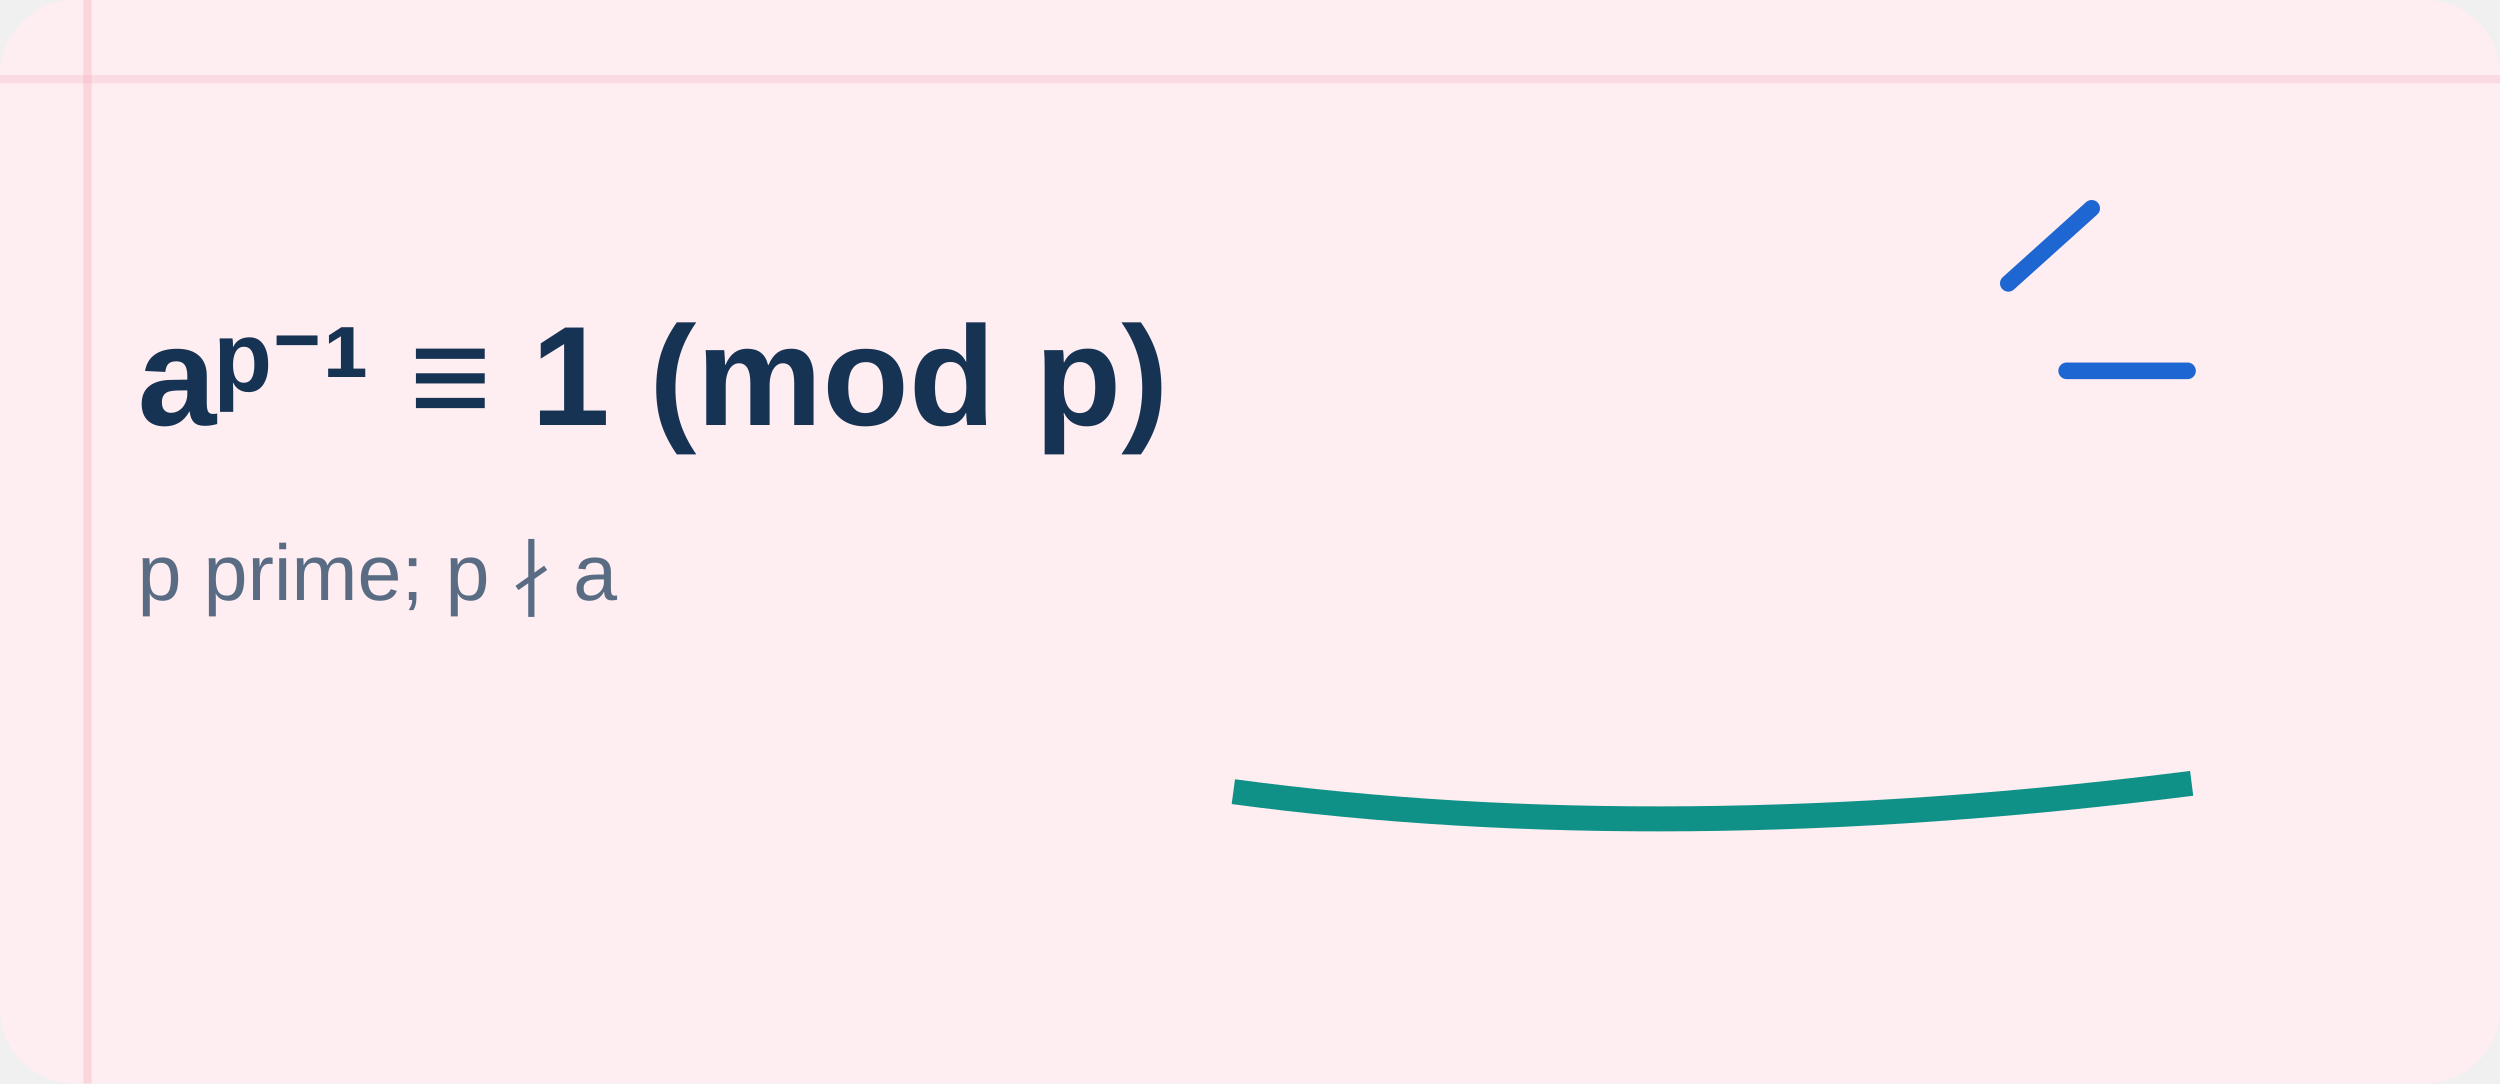
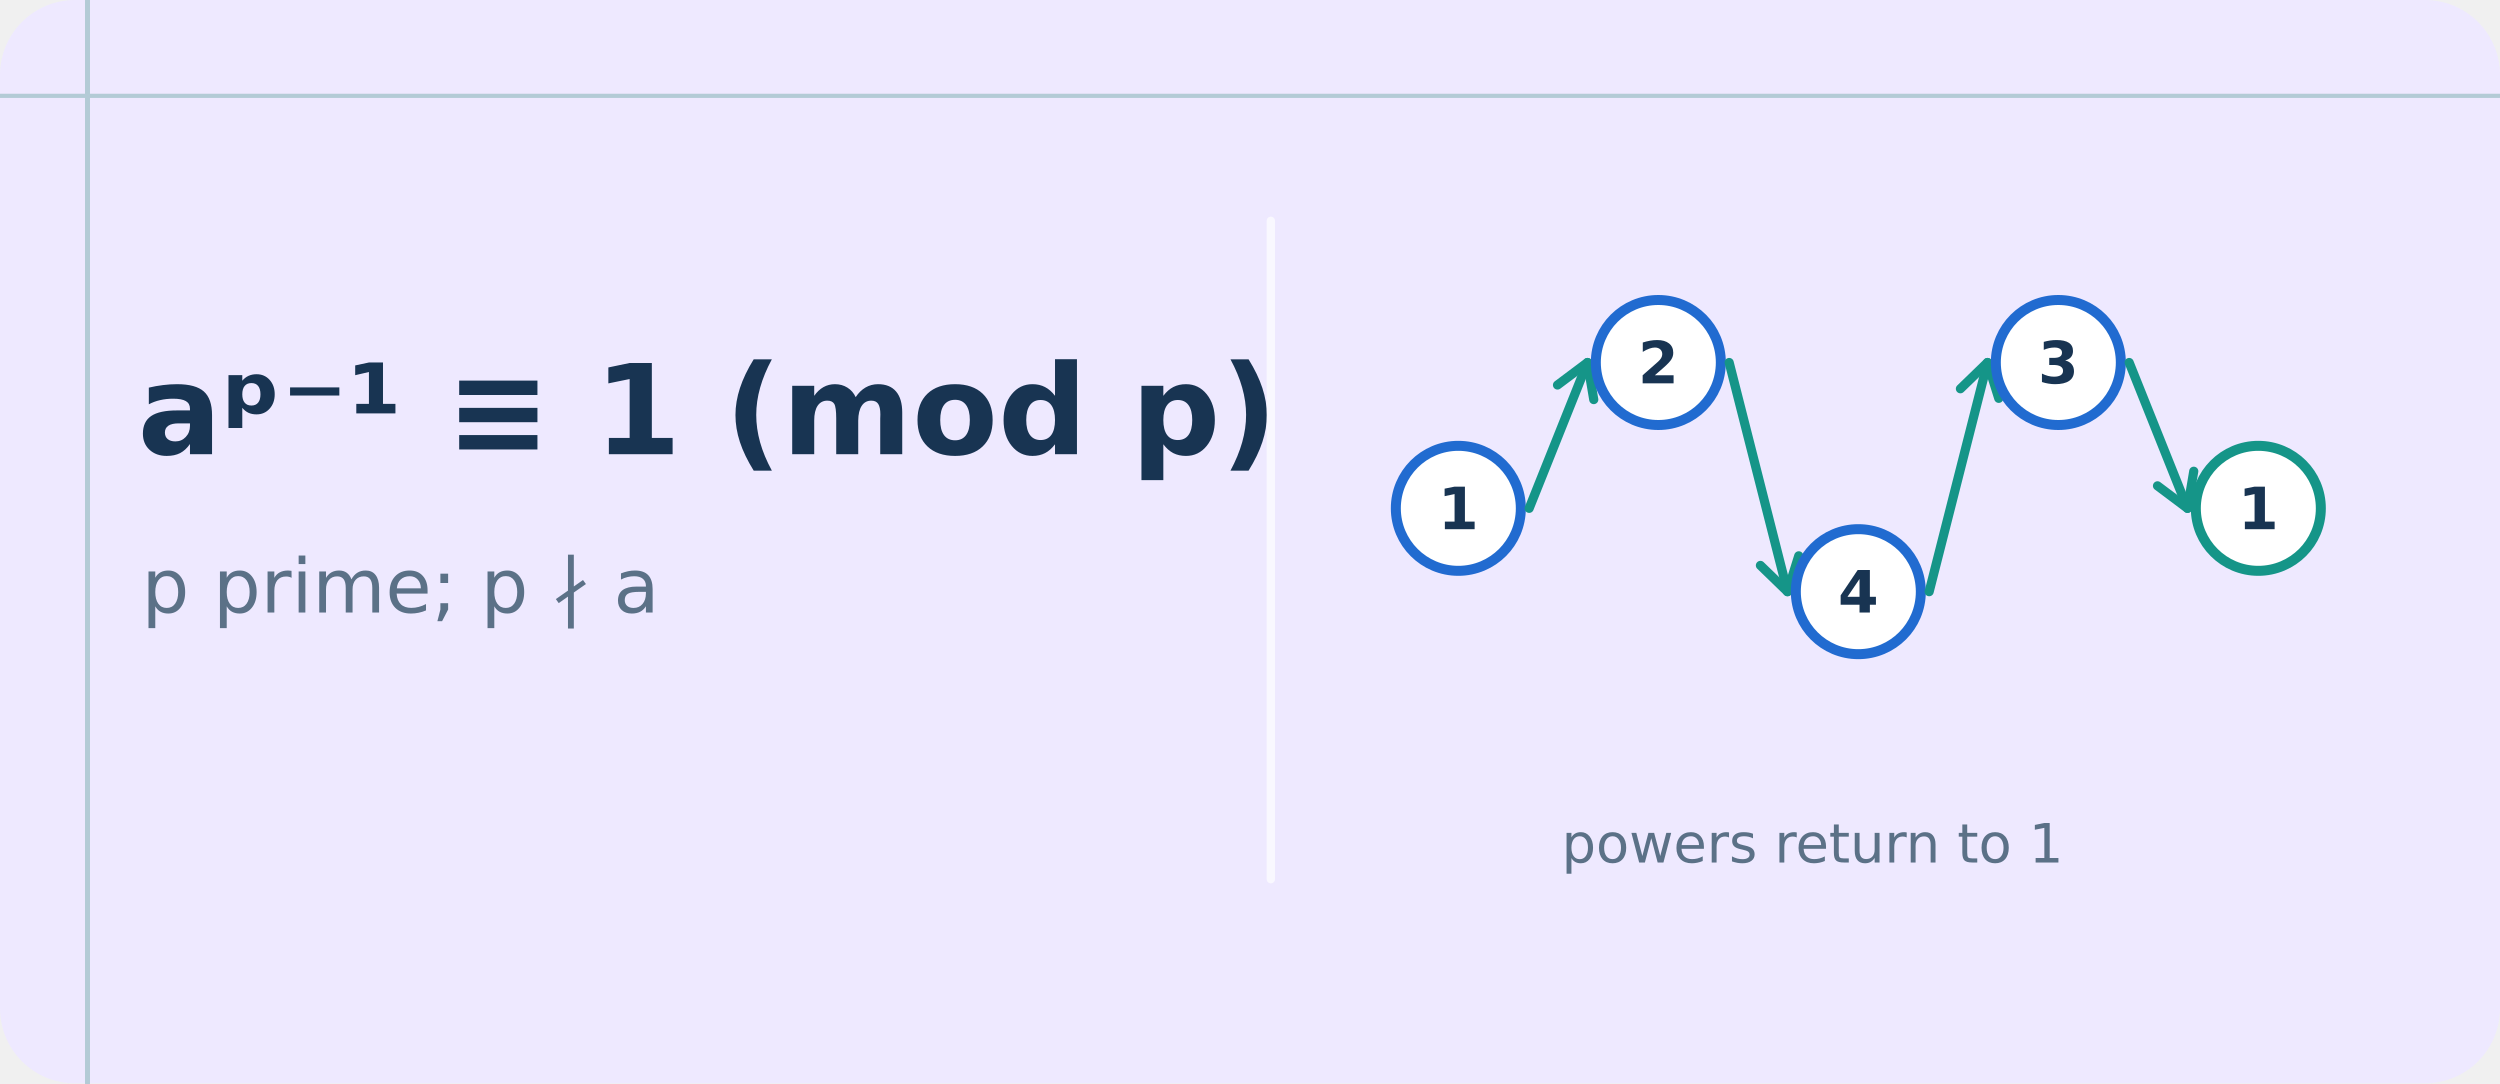
<svg xmlns="http://www.w3.org/2000/svg" viewBox="0 0 600 260" role="img" aria-labelledby="title">
-   <rect width="600" height="260" rx="18" fill="#ffeef1" />
-   <path d="M0 19 L600 19" stroke="#f4b7c5" stroke-opacity=".35" stroke-width="2" />
-   <path d="M21 0 V260" stroke="#f4b7c5" stroke-opacity=".45" stroke-width="2" />
-   <text x="33" y="102" fill="#173354" font-size="34" font-family="Trebuchet MS,Segoe UI,Arial,sans-serif" font-weight="700">aᵖ⁻¹ ≡ 1 (mod p)</text>
-   <text x="33" y="144" fill="#5a6c83" font-size="19" font-family="Trebuchet MS,Segoe UI,Arial,sans-serif">p prime; p ∤ a</text>
-   <path d="M296 190 Q400 204 526 188" stroke="#0f9187" stroke-width="6" fill="none" />
-   <path d="M482 68 l20 -18 M496 89 h29" stroke="#1e67d2" stroke-width="4" stroke-linecap="round" />
+   <rect x="0" y="0" width="600" height="260" rx="18" fill="#eee9ff" stroke="none" stroke-width="2" />
+   <line x1="0" y1="23" x2="600" y2="23" stroke="#b3cbd6" stroke-width="1" stroke-linecap="round" />
+   <line x1="21" y1="0" x2="21" y2="260" stroke="#b3cbd6" stroke-width="1.2" stroke-linecap="round" />
+   <text x="33" y="109" text-anchor="start" font-family="Trebuchet MS, Segoe UI, DejaVu Sans, Arial, sans-serif" font-size="30" font-weight="700" fill="#183452">aᵖ⁻¹ ≡ 1 (mod p)</text>
+   <text x="34" y="147" text-anchor="start" font-family="Trebuchet MS, Segoe UI, DejaVu Sans, Arial, sans-serif" font-size="18" font-weight="500" fill="#5b7187">p prime; p ∤ a</text>
+   <line x1="305" y1="53" x2="305" y2="211" stroke="#ffffffaa" stroke-width="2" stroke-linecap="round" />
+   <circle cx="350" cy="122" r="15" fill="#fff" stroke="#216bd0" stroke-width="2.4" />
+   <text x="350" y="127" text-anchor="middle" font-family="Trebuchet MS, Segoe UI, DejaVu Sans, Arial, sans-serif" font-size="14" font-weight="700" fill="#183452">1</text>
+   <line x1="367" y1="122" x2="381" y2="87" stroke="#159588" stroke-width="2.2" stroke-linecap="round" />
+   <path d="M 382.5 95.9 L381 87 L373.8 92.4" stroke="#159588" stroke-width="2.2" fill="none" stroke-linecap="round" stroke-linejoin="round" />
+   <circle cx="398" cy="87" r="15" fill="#fff" stroke="#216bd0" stroke-width="2.4" />
+   <text x="398" y="92" text-anchor="middle" font-family="Trebuchet MS, Segoe UI, DejaVu Sans, Arial, sans-serif" font-size="14" font-weight="700" fill="#183452">2</text>
+   <line x1="415" y1="87" x2="429" y2="142" stroke="#159588" stroke-width="2.2" stroke-linecap="round" />
+   <path d="M 422.5 135.7 L429 142 L431.7 133.4" stroke="#159588" stroke-width="2.2" fill="none" stroke-linecap="round" stroke-linejoin="round" />
+   <circle cx="446" cy="142" r="15" fill="#fff" stroke="#216bd0" stroke-width="2.4" />
+   <text x="446" y="147" text-anchor="middle" font-family="Trebuchet MS, Segoe UI, DejaVu Sans, Arial, sans-serif" font-size="14" font-weight="700" fill="#183452">4</text>
+   <line x1="463" y1="142" x2="477" y2="87" stroke="#159588" stroke-width="2.2" stroke-linecap="round" />
+   <path d="M 479.7 95.6 L477 87 L470.5 93.3" stroke="#159588" stroke-width="2.2" fill="none" stroke-linecap="round" stroke-linejoin="round" />
+   <circle cx="494" cy="87" r="15" fill="#fff" stroke="#216bd0" stroke-width="2.4" />
+   <text x="494" y="92" text-anchor="middle" font-family="Trebuchet MS, Segoe UI, DejaVu Sans, Arial, sans-serif" font-size="14" font-weight="700" fill="#183452">3</text>
+   <line x1="511" y1="87" x2="525" y2="122" stroke="#159588" stroke-width="2.2" stroke-linecap="round" />
+   <path d="M 517.8 116.6 L525 122 L526.5 113.1" stroke="#159588" stroke-width="2.2" fill="none" stroke-linecap="round" stroke-linejoin="round" />
+   <circle cx="542" cy="122" r="15" fill="#fff" stroke="#159588" stroke-width="2.4" />
+   <text x="542" y="127" text-anchor="middle" font-family="Trebuchet MS, Segoe UI, DejaVu Sans, Arial, sans-serif" font-size="14" font-weight="700" fill="#183452">1</text>
+   <text x="435" y="207" text-anchor="middle" font-family="Trebuchet MS, Segoe UI, DejaVu Sans, Arial, sans-serif" font-size="13" font-weight="500" fill="#5b7187">powers return to 1</text>
</svg>
